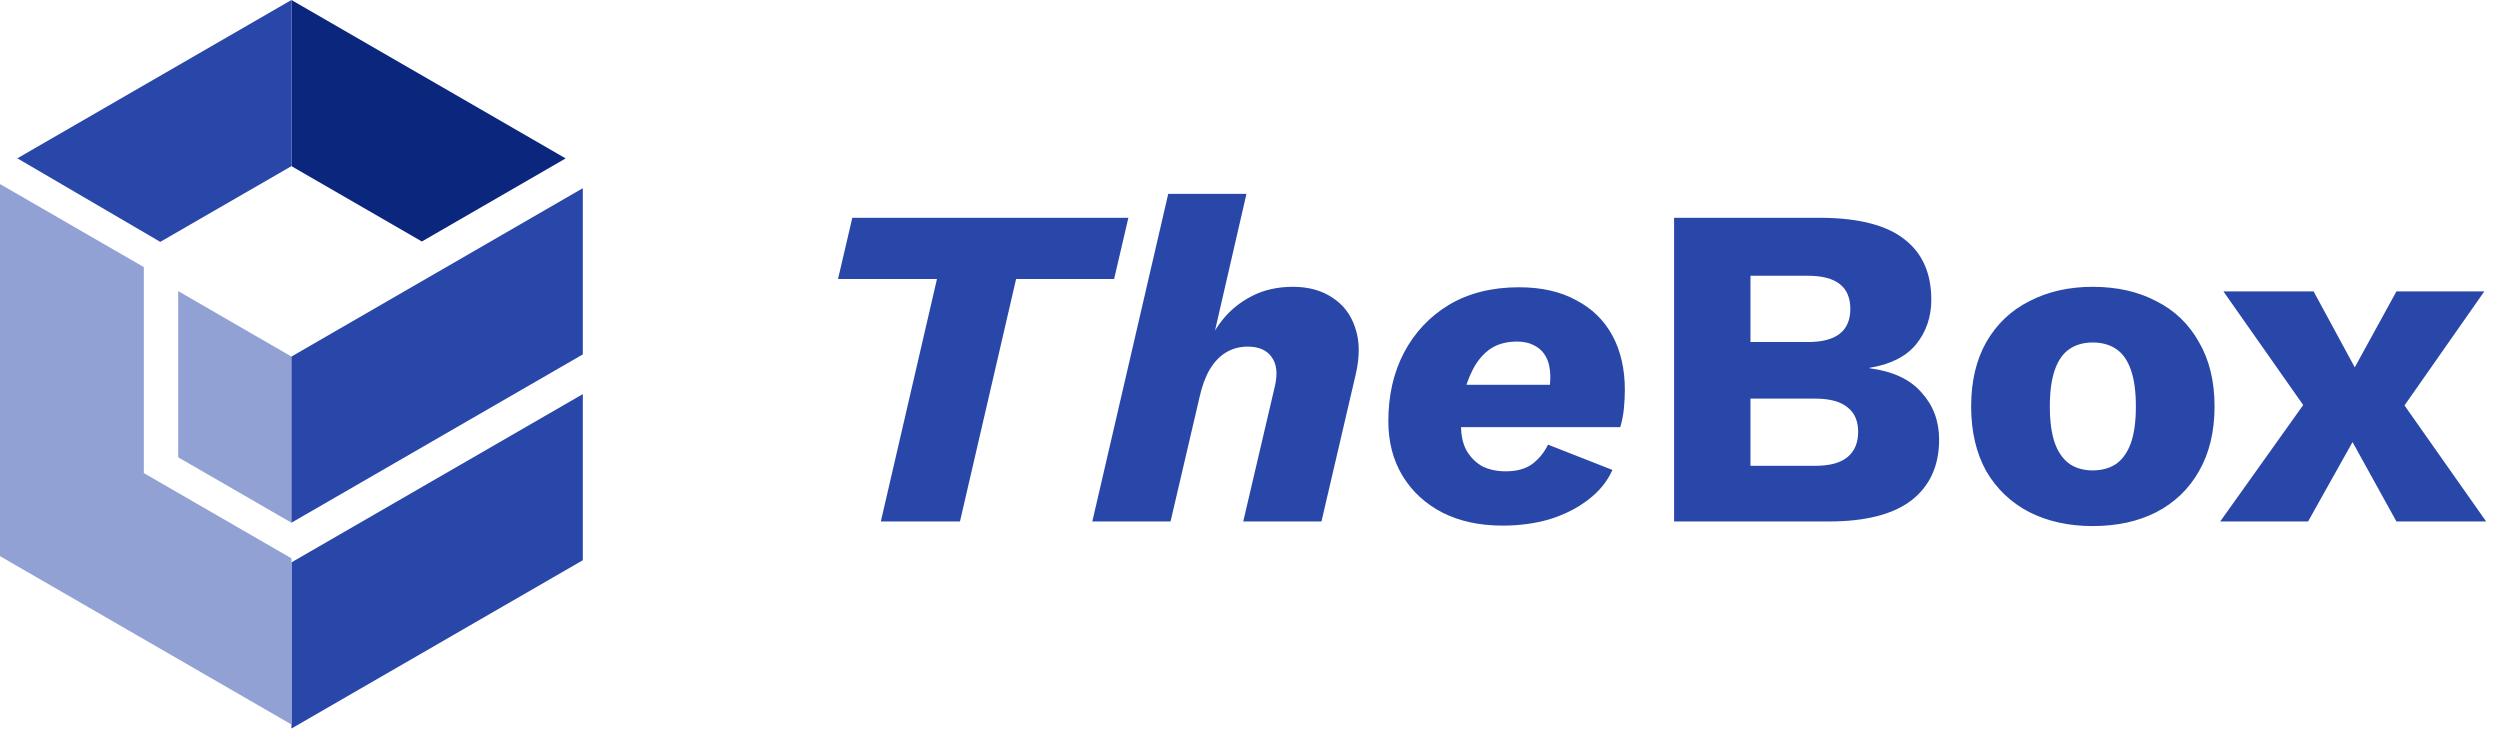
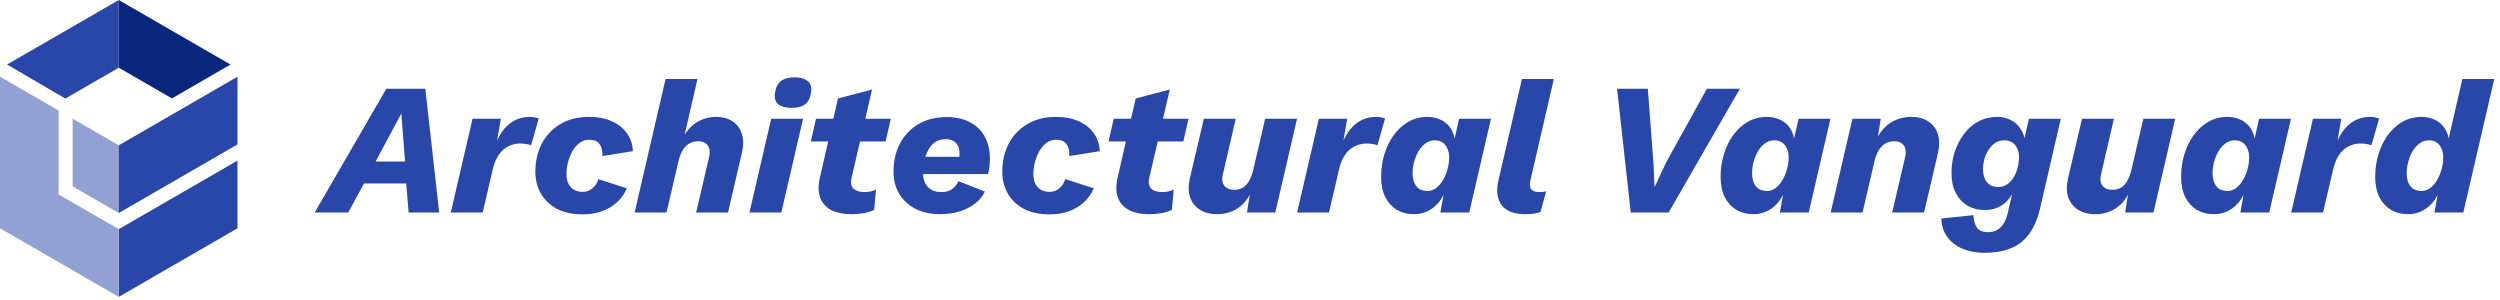
- <svg xmlns="http://www.w3.org/2000/svg" width="163" height="48" viewBox="0 0 163 48" fill="none">
+ <svg xmlns="http://www.w3.org/2000/svg" width="400" height="48" viewBox="0 0 400 48" fill="none">
  <path d="M19.002 36.667V47.5L38 36.527V25.695L19.002 36.667Z" fill="#2947A9" />
  <path d="M27.506 15.745L36.88 10.328L19.002 0V10.833L27.506 15.745Z" fill="#0B267D" />
  <path d="M11.618 18.98V29.816L19.002 34.08V23.248L11.618 18.98Z" fill="#91A1D4" />
  <path d="M38 12.27L19.002 23.248V34.08L38 23.106V12.27Z" fill="#2947A9" />
  <path d="M1.131 10.322L10.449 15.77L19.001 10.833V0L1.131 10.322Z" fill="#2947A9" />
-   <path d="M9.377 30.845V17.415L0 12V36.261L19.001 47.235V36.402L9.377 30.845Z" fill="#91A1D4" />
-   <path d="M73.57 14.2L72.64 18.19H66.25L62.59 34H57.43L61.09 18.19H54.64L55.57 14.2H73.57ZM71.219 34L76.169 12.64H81.269L79.019 22.42L78.509 23.14C78.769 22.3 79.159 21.55 79.679 20.89C80.199 20.23 80.849 19.7 81.629 19.3C82.409 18.9 83.299 18.7 84.299 18.7C85.299 18.7 86.149 18.93 86.849 19.39C87.569 19.85 88.069 20.5 88.349 21.34C88.649 22.18 88.669 23.18 88.409 24.34L86.159 34H81.059L83.129 25.15C83.309 24.35 83.239 23.73 82.919 23.29C82.599 22.83 82.079 22.6 81.359 22.6C80.819 22.6 80.339 22.73 79.919 22.99C79.519 23.23 79.169 23.6 78.869 24.1C78.589 24.58 78.369 25.18 78.209 25.9L76.319 34H71.219ZM97.96 34.27C96.48 34.27 95.18 33.99 94.06 33.43C92.94 32.85 92.07 32.05 91.45 31.03C90.83 30.01 90.52 28.82 90.52 27.46C90.52 25.78 90.86 24.29 91.54 22.99C92.24 21.67 93.22 20.63 94.48 19.87C95.76 19.11 97.28 18.73 99.04 18.73C100.5 18.73 101.74 19.01 102.76 19.57C103.8 20.11 104.59 20.88 105.13 21.88C105.67 22.88 105.94 24.06 105.94 25.42C105.94 25.8 105.92 26.2 105.88 26.62C105.84 27.04 105.76 27.45 105.64 27.85H93.82V25.09H102.31L100.9 25.87C100.98 25.59 101.03 25.35 101.05 25.15C101.07 24.95 101.08 24.76 101.08 24.58C101.08 24.06 100.99 23.63 100.81 23.29C100.63 22.95 100.38 22.7 100.06 22.54C99.74 22.36 99.36 22.27 98.92 22.27C98.2 22.27 97.6 22.44 97.12 22.78C96.66 23.12 96.29 23.57 96.01 24.13C95.73 24.67 95.53 25.26 95.41 25.9C95.31 26.54 95.26 27.16 95.26 27.76C95.26 28.4 95.38 28.94 95.62 29.38C95.88 29.82 96.22 30.16 96.64 30.4C97.08 30.62 97.59 30.73 98.17 30.73C98.89 30.73 99.47 30.57 99.91 30.25C100.35 29.91 100.69 29.49 100.93 28.99L105.13 30.64C104.79 31.4 104.26 32.05 103.54 32.59C102.84 33.13 102.01 33.55 101.05 33.85C100.11 34.13 99.08 34.27 97.96 34.27ZM109.151 34V14.2H118.781C121.221 14.22 123.021 14.69 124.181 15.61C125.341 16.51 125.921 17.82 125.921 19.54C125.921 20.66 125.591 21.63 124.931 22.45C124.271 23.25 123.261 23.76 121.901 23.98V24.01C123.421 24.21 124.551 24.74 125.291 25.6C126.051 26.44 126.431 27.46 126.431 28.66C126.431 30.36 125.831 31.68 124.631 32.62C123.431 33.54 121.631 34 119.231 34H109.151ZM114.131 30.37H118.361C119.301 30.37 120.001 30.18 120.461 29.8C120.921 29.42 121.151 28.87 121.151 28.15C121.151 27.45 120.921 26.92 120.461 26.56C120.001 26.18 119.301 25.99 118.361 25.99H114.131V30.37ZM114.131 22.3H117.881C119.721 22.3 120.641 21.58 120.641 20.14C120.641 18.7 119.721 17.98 117.881 17.98H114.131V22.3ZM136.439 18.7C138.019 18.7 139.399 19.01 140.579 19.63C141.779 20.23 142.709 21.12 143.369 22.3C144.049 23.46 144.389 24.86 144.389 26.5C144.389 28.14 144.049 29.55 143.369 30.73C142.709 31.89 141.779 32.78 140.579 33.4C139.399 34 138.019 34.3 136.439 34.3C134.899 34.3 133.529 34 132.329 33.4C131.129 32.78 130.189 31.89 129.509 30.73C128.849 29.55 128.519 28.14 128.519 26.5C128.519 24.86 128.849 23.46 129.509 22.3C130.189 21.12 131.129 20.23 132.329 19.63C133.529 19.01 134.899 18.7 136.439 18.7ZM136.439 22.33C135.859 22.33 135.359 22.47 134.939 22.75C134.519 23.03 134.199 23.48 133.979 24.1C133.759 24.72 133.649 25.52 133.649 26.5C133.649 27.48 133.759 28.28 133.979 28.9C134.199 29.5 134.519 29.95 134.939 30.25C135.359 30.53 135.859 30.67 136.439 30.67C137.039 30.67 137.549 30.53 137.969 30.25C138.389 29.95 138.709 29.5 138.929 28.9C139.149 28.28 139.259 27.48 139.259 26.5C139.259 25.52 139.149 24.72 138.929 24.1C138.709 23.48 138.389 23.03 137.969 22.75C137.549 22.47 137.039 22.33 136.439 22.33ZM150.847 19L154.507 25.75L156.187 25.6L162.097 34H156.247L152.467 27.16H150.697L144.967 19H150.847ZM161.977 19L156.307 27.1L154.417 26.98L150.487 34H144.757L150.787 25.54L152.527 25.78L156.247 19H161.977Z" fill="#2947A9" />
+   <path d="M9.377 31.11V17.68L0 12.265V36.527L19.001 47.5V36.667L9.377 31.11Z" fill="#91A1D4" />
+   <path d="M50.35 34L61.81 14.2H68.05L70.27 34H65.38L64.99 29.35H58.24L55.72 34H50.35ZM60.1 25.84H64.81L64.21 18.16L60.1 25.84ZM72.127 34L75.607 19H80.137L79.207 24.46L78.997 23.95C79.317 22.89 79.737 21.97 80.257 21.19C80.777 20.41 81.417 19.8 82.177 19.36C82.937 18.92 83.797 18.7 84.757 18.7C85.097 18.7 85.377 18.73 85.597 18.79C85.837 18.83 86.037 18.89 86.197 18.97L84.967 23.26C84.767 23.16 84.527 23.09 84.247 23.05C83.987 22.99 83.647 22.96 83.227 22.96C82.607 22.96 81.997 23.1 81.397 23.38C80.817 23.64 80.307 24.07 79.867 24.67C79.427 25.27 79.087 26.07 78.847 27.07L77.227 34H72.127ZM93.217 34.3C91.637 34.3 90.277 34.01 89.137 33.43C88.017 32.83 87.157 32.02 86.557 31C85.957 29.96 85.657 28.78 85.657 27.46C85.657 25.84 85.987 24.37 86.647 23.05C87.327 21.73 88.307 20.68 89.587 19.9C90.887 19.1 92.447 18.7 94.267 18.7C95.647 18.7 96.847 18.93 97.867 19.39C98.907 19.85 99.717 20.49 100.297 21.31C100.897 22.13 101.217 23.09 101.257 24.19L96.367 24.97C96.427 24.19 96.287 23.56 95.947 23.08C95.627 22.6 95.057 22.36 94.237 22.36C93.677 22.36 93.177 22.53 92.737 22.87C92.297 23.19 91.917 23.62 91.597 24.16C91.297 24.7 91.057 25.3 90.877 25.96C90.717 26.6 90.637 27.25 90.637 27.91C90.637 28.47 90.737 28.96 90.937 29.38C91.157 29.8 91.457 30.13 91.837 30.37C92.237 30.59 92.707 30.7 93.247 30.7C93.787 30.7 94.287 30.52 94.747 30.16C95.227 29.78 95.557 29.28 95.737 28.66L100.297 30.13C99.737 31.43 98.837 32.45 97.597 33.19C96.377 33.93 94.917 34.3 93.217 34.3ZM101.541 34L106.491 12.64H111.591L109.341 22.42L108.831 23.14C109.091 22.3 109.481 21.55 110.001 20.89C110.521 20.23 111.171 19.7 111.951 19.3C112.731 18.9 113.621 18.7 114.621 18.7C115.621 18.7 116.471 18.93 117.171 19.39C117.891 19.85 118.391 20.5 118.671 21.34C118.971 22.18 118.991 23.18 118.731 24.34L116.481 34H111.381L113.451 25.15C113.631 24.35 113.561 23.73 113.241 23.29C112.921 22.83 112.401 22.6 111.681 22.6C111.141 22.6 110.661 22.73 110.241 22.99C109.841 23.23 109.491 23.6 109.191 24.1C108.911 24.58 108.691 25.18 108.531 25.9L106.641 34H101.541ZM126.631 17.26C125.751 17.26 125.061 17.08 124.561 16.72C124.081 16.36 123.891 15.78 123.991 14.98C124.091 14.06 124.401 13.4 124.921 13C125.441 12.58 126.171 12.37 127.111 12.37C128.011 12.37 128.701 12.56 129.181 12.94C129.681 13.32 129.881 13.88 129.781 14.62C129.681 15.6 129.361 16.29 128.821 16.69C128.301 17.07 127.571 17.26 126.631 17.26ZM128.491 19L125.011 34H119.911L123.391 19H128.491ZM136.203 34.27C134.963 34.27 133.913 34.06 133.053 33.64C132.193 33.2 131.593 32.55 131.253 31.69C130.913 30.83 130.883 29.77 131.163 28.51L134.073 15.76L139.533 14.32L136.263 28.39C136.063 29.17 136.153 29.76 136.533 30.16C136.933 30.54 137.513 30.73 138.273 30.73C138.733 30.73 139.103 30.69 139.383 30.61C139.683 30.53 139.943 30.43 140.163 30.31L139.863 33.58C139.323 33.84 138.743 34.02 138.123 34.12C137.503 34.22 136.863 34.27 136.203 34.27ZM129.723 22.63L130.563 19H142.533L141.693 22.63H129.723ZM150.401 34.27C148.921 34.27 147.621 33.99 146.501 33.43C145.381 32.85 144.511 32.05 143.891 31.03C143.271 30.01 142.961 28.82 142.961 27.46C142.961 25.78 143.301 24.29 143.981 22.99C144.681 21.67 145.661 20.63 146.921 19.87C148.201 19.11 149.721 18.73 151.481 18.73C152.941 18.73 154.181 19.01 155.201 19.57C156.241 20.11 157.031 20.88 157.571 21.88C158.111 22.88 158.381 24.06 158.381 25.42C158.381 25.8 158.361 26.2 158.321 26.62C158.281 27.04 158.201 27.45 158.081 27.85H146.261V25.09H154.751L153.341 25.87C153.421 25.59 153.471 25.35 153.491 25.15C153.511 24.95 153.521 24.76 153.521 24.58C153.521 24.06 153.431 23.63 153.251 23.29C153.071 22.95 152.821 22.7 152.501 22.54C152.181 22.36 151.801 22.27 151.361 22.27C150.641 22.27 150.041 22.44 149.561 22.78C149.101 23.12 148.731 23.57 148.451 24.13C148.171 24.67 147.971 25.26 147.851 25.9C147.751 26.54 147.701 27.16 147.701 27.76C147.701 28.4 147.821 28.94 148.061 29.38C148.321 29.82 148.661 30.16 149.081 30.4C149.521 30.62 150.031 30.73 150.611 30.73C151.331 30.73 151.911 30.57 152.351 30.25C152.791 29.91 153.131 29.49 153.371 28.99L157.571 30.64C157.231 31.4 156.701 32.05 155.981 32.59C155.281 33.13 154.451 33.55 153.491 33.85C152.551 34.13 151.521 34.27 150.401 34.27ZM167.924 34.3C166.344 34.3 164.984 34.01 163.844 33.43C162.724 32.83 161.864 32.02 161.264 31C160.664 29.96 160.364 28.78 160.364 27.46C160.364 25.84 160.694 24.37 161.354 23.05C162.034 21.73 163.014 20.68 164.294 19.9C165.594 19.1 167.154 18.7 168.974 18.7C170.354 18.7 171.554 18.93 172.574 19.39C173.614 19.85 174.424 20.49 175.004 21.31C175.604 22.13 175.924 23.09 175.964 24.19L171.074 24.97C171.134 24.19 170.994 23.56 170.654 23.08C170.334 22.6 169.764 22.36 168.944 22.36C168.384 22.36 167.884 22.53 167.444 22.87C167.004 23.19 166.624 23.62 166.304 24.16C166.004 24.7 165.764 25.3 165.584 25.96C165.424 26.6 165.344 27.25 165.344 27.91C165.344 28.47 165.444 28.96 165.644 29.38C165.864 29.8 166.164 30.13 166.544 30.37C166.944 30.59 167.414 30.7 167.954 30.7C168.494 30.7 168.994 30.52 169.454 30.16C169.934 29.78 170.264 29.28 170.444 28.66L175.004 30.13C174.444 31.43 173.544 32.45 172.304 33.19C171.084 33.93 169.624 34.3 167.924 34.3ZM183.84 34.27C182.6 34.27 181.55 34.06 180.69 33.64C179.83 33.2 179.23 32.55 178.89 31.69C178.55 30.83 178.52 29.77 178.8 28.51L181.71 15.76L187.17 14.32L183.9 28.39C183.7 29.17 183.79 29.76 184.17 30.16C184.57 30.54 185.15 30.73 185.91 30.73C186.37 30.73 186.74 30.69 187.02 30.61C187.32 30.53 187.58 30.43 187.8 30.31L187.5 33.58C186.96 33.84 186.38 34.02 185.76 34.12C185.14 34.22 184.5 34.27 183.84 34.27ZM177.36 22.63L178.2 19H190.17L189.33 22.63H177.36ZM194.717 34.27C193.657 34.27 192.757 34.04 192.017 33.58C191.277 33.12 190.747 32.47 190.427 31.63C190.127 30.77 190.107 29.75 190.367 28.57L192.617 19H197.717L195.677 27.82C195.477 28.64 195.547 29.27 195.887 29.71C196.247 30.15 196.777 30.37 197.477 30.37C198.017 30.37 198.487 30.25 198.887 30.01C199.287 29.75 199.617 29.38 199.877 28.9C200.157 28.4 200.377 27.8 200.537 27.1L202.427 19H207.527L204.047 34H199.517L200.267 29.23L200.537 29.68C200.117 31.16 199.387 32.3 198.347 33.1C197.327 33.88 196.117 34.27 194.717 34.27ZM207.537 34L211.017 19H215.547L214.617 24.46L214.407 23.95C214.727 22.89 215.147 21.97 215.667 21.19C216.187 20.41 216.827 19.8 217.587 19.36C218.347 18.92 219.207 18.7 220.167 18.7C220.507 18.7 220.787 18.73 221.007 18.79C221.247 18.83 221.447 18.89 221.607 18.97L220.377 23.26C220.177 23.16 219.937 23.09 219.657 23.05C219.397 22.99 219.057 22.96 218.637 22.96C218.017 22.96 217.407 23.1 216.807 23.38C216.227 23.64 215.717 24.07 215.277 24.67C214.837 25.27 214.497 26.07 214.257 27.07L212.637 34H207.537ZM226.197 34.27C225.197 34.27 224.297 34.04 223.497 33.58C222.717 33.1 222.097 32.42 221.637 31.54C221.197 30.64 220.977 29.54 220.977 28.24C220.977 27.04 221.147 25.87 221.487 24.73C221.827 23.59 222.317 22.57 222.957 21.67C223.617 20.75 224.397 20.03 225.297 19.51C226.217 18.97 227.247 18.7 228.387 18.7C229.047 18.7 229.677 18.82 230.277 19.06C230.897 19.3 231.417 19.67 231.837 20.17C232.277 20.67 232.577 21.33 232.737 22.15L233.457 19H238.557L235.077 34H230.457L230.967 31.18C230.487 32.14 229.827 32.9 228.987 33.46C228.147 34 227.217 34.27 226.197 34.27ZM228.417 30.55C228.917 30.55 229.377 30.39 229.797 30.07C230.217 29.75 230.577 29.33 230.877 28.81C231.197 28.27 231.437 27.69 231.597 27.07C231.777 26.43 231.867 25.8 231.867 25.18C231.867 24.62 231.767 24.14 231.567 23.74C231.387 23.32 231.127 23 230.787 22.78C230.447 22.56 230.037 22.45 229.557 22.45C228.997 22.45 228.497 22.62 228.057 22.96C227.617 23.28 227.247 23.7 226.947 24.22C226.647 24.74 226.417 25.31 226.257 25.93C226.097 26.53 226.017 27.11 226.017 27.67C226.017 28.27 226.107 28.79 226.287 29.23C226.467 29.65 226.727 29.98 227.067 30.22C227.427 30.44 227.877 30.55 228.417 30.55ZM244.052 34.27C242.252 34.27 240.982 33.78 240.242 32.8C239.522 31.8 239.362 30.47 239.762 28.81L243.512 12.64H248.612L244.892 28.75C244.712 29.41 244.742 29.91 244.982 30.25C245.222 30.57 245.662 30.73 246.302 30.73C246.542 30.73 246.752 30.72 246.932 30.7C247.112 30.68 247.262 30.65 247.382 30.61L246.482 33.91C246.162 34.05 245.812 34.14 245.432 34.18C245.052 34.24 244.592 34.27 244.052 34.27ZM278.381 14.2L266.981 34H260.921L258.731 14.2H263.651L264.551 26.05L264.731 29.95L266.531 26.08L273.101 14.2H278.381ZM280.513 34.27C279.513 34.27 278.613 34.04 277.813 33.58C277.033 33.1 276.413 32.42 275.953 31.54C275.513 30.64 275.293 29.54 275.293 28.24C275.293 27.04 275.463 25.87 275.803 24.73C276.143 23.59 276.633 22.57 277.273 21.67C277.933 20.75 278.713 20.03 279.613 19.51C280.533 18.97 281.563 18.7 282.703 18.7C283.363 18.7 283.993 18.82 284.593 19.06C285.213 19.3 285.733 19.67 286.153 20.17C286.593 20.67 286.893 21.33 287.053 22.15L287.773 19H292.873L289.393 34H284.773L285.283 31.18C284.803 32.14 284.143 32.9 283.303 33.46C282.463 34 281.533 34.27 280.513 34.27ZM282.733 30.55C283.233 30.55 283.693 30.39 284.113 30.07C284.533 29.75 284.893 29.33 285.193 28.81C285.513 28.27 285.753 27.69 285.913 27.07C286.093 26.43 286.183 25.8 286.183 25.18C286.183 24.62 286.083 24.14 285.883 23.74C285.703 23.32 285.443 23 285.103 22.78C284.763 22.56 284.353 22.45 283.873 22.45C283.313 22.45 282.813 22.62 282.373 22.96C281.933 23.28 281.563 23.7 281.263 24.22C280.963 24.74 280.733 25.31 280.573 25.93C280.413 26.53 280.333 27.11 280.333 27.67C280.333 28.27 280.423 28.79 280.603 29.23C280.783 29.65 281.043 29.98 281.383 30.22C281.743 30.44 282.193 30.55 282.733 30.55ZM292.908 34L296.388 19H300.918L300.168 23.77L299.898 23.35C300.318 21.85 301.058 20.7 302.118 19.9C303.178 19.1 304.408 18.7 305.808 18.7C306.888 18.7 307.788 18.94 308.508 19.42C309.248 19.88 309.758 20.54 310.038 21.4C310.338 22.26 310.348 23.3 310.068 24.52L307.848 34H302.748L304.818 25.15C304.998 24.35 304.928 23.73 304.608 23.29C304.288 22.83 303.768 22.6 303.048 22.6C302.508 22.6 302.028 22.73 301.608 22.99C301.208 23.23 300.858 23.6 300.558 24.1C300.278 24.58 300.058 25.18 299.898 25.9L298.008 34H292.908ZM317.548 40.45C316.648 40.45 315.778 40.34 314.938 40.12C314.118 39.9 313.388 39.56 312.748 39.1C312.108 38.64 311.598 38.06 311.218 37.36C310.838 36.68 310.638 35.88 310.618 34.96L315.748 34.42C315.788 35.26 315.968 35.92 316.288 36.4C316.628 36.9 317.248 37.15 318.148 37.15C318.648 37.15 319.098 37.04 319.498 36.82C319.918 36.6 320.278 36.24 320.578 35.74C320.898 35.24 321.148 34.56 321.328 33.7L322.438 28.9H322.708C322.388 30.42 321.778 31.59 320.878 32.41C319.978 33.21 318.858 33.61 317.518 33.61C316.518 33.61 315.618 33.38 314.818 32.92C314.018 32.44 313.388 31.76 312.928 30.88C312.468 29.98 312.238 28.92 312.238 27.7C312.238 26.5 312.408 25.37 312.748 24.31C313.108 23.23 313.608 22.27 314.248 21.43C314.888 20.57 315.658 19.9 316.558 19.42C317.458 18.94 318.468 18.7 319.588 18.7C320.368 18.7 321.088 18.87 321.748 19.21C322.428 19.55 322.978 20.08 323.398 20.8C323.838 21.5 324.048 22.4 324.028 23.5L323.428 24.25L324.628 19H329.728L326.428 33.28C326.008 35.06 325.398 36.47 324.598 37.51C323.818 38.55 322.838 39.3 321.658 39.76C320.478 40.22 319.108 40.45 317.548 40.45ZM319.768 29.92C320.428 29.92 320.998 29.69 321.478 29.23C321.978 28.77 322.358 28.18 322.618 27.46C322.898 26.72 323.038 25.94 323.038 25.12C323.038 24.58 322.938 24.11 322.738 23.71C322.558 23.31 322.288 23 321.928 22.78C321.588 22.56 321.178 22.45 320.698 22.45C319.978 22.45 319.358 22.69 318.838 23.17C318.338 23.63 317.948 24.22 317.668 24.94C317.408 25.64 317.278 26.36 317.278 27.1C317.278 27.94 317.488 28.62 317.908 29.14C318.328 29.66 318.948 29.92 319.768 29.92ZM335.224 34.27C334.164 34.27 333.264 34.04 332.524 33.58C331.784 33.12 331.254 32.47 330.934 31.63C330.634 30.77 330.614 29.75 330.874 28.57L333.124 19H338.224L336.184 27.82C335.984 28.64 336.054 29.27 336.394 29.71C336.754 30.15 337.284 30.37 337.984 30.37C338.524 30.37 338.994 30.25 339.394 30.01C339.794 29.75 340.124 29.38 340.384 28.9C340.664 28.4 340.884 27.8 341.044 27.1L342.934 19H348.034L344.554 34H340.024L340.774 29.23L341.044 29.68C340.624 31.16 339.894 32.3 338.854 33.1C337.834 33.88 336.624 34.27 335.224 34.27ZM354.195 34.27C353.195 34.27 352.295 34.04 351.495 33.58C350.715 33.1 350.095 32.42 349.635 31.54C349.195 30.64 348.975 29.54 348.975 28.24C348.975 27.04 349.145 25.87 349.485 24.73C349.825 23.59 350.315 22.57 350.955 21.67C351.615 20.75 352.395 20.03 353.295 19.51C354.215 18.97 355.245 18.7 356.385 18.7C357.045 18.7 357.675 18.82 358.275 19.06C358.895 19.3 359.415 19.67 359.835 20.17C360.275 20.67 360.575 21.33 360.735 22.15L361.455 19H366.555L363.075 34H358.455L358.965 31.18C358.485 32.14 357.825 32.9 356.985 33.46C356.145 34 355.215 34.27 354.195 34.27ZM356.415 30.55C356.915 30.55 357.375 30.39 357.795 30.07C358.215 29.75 358.575 29.33 358.875 28.81C359.195 28.27 359.435 27.69 359.595 27.07C359.775 26.43 359.865 25.8 359.865 25.18C359.865 24.62 359.765 24.14 359.565 23.74C359.385 23.32 359.125 23 358.785 22.78C358.445 22.56 358.035 22.45 357.555 22.45C356.995 22.45 356.495 22.62 356.055 22.96C355.615 23.28 355.245 23.7 354.945 24.22C354.645 24.74 354.415 25.31 354.255 25.93C354.095 26.53 354.015 27.11 354.015 27.67C354.015 28.27 354.105 28.79 354.285 29.23C354.465 29.65 354.725 29.98 355.065 30.22C355.425 30.44 355.875 30.55 356.415 30.55ZM366.59 34L370.07 19H374.6L373.67 24.46L373.46 23.95C373.78 22.89 374.2 21.97 374.72 21.19C375.24 20.41 375.88 19.8 376.64 19.36C377.4 18.92 378.26 18.7 379.22 18.7C379.56 18.7 379.84 18.73 380.06 18.79C380.3 18.83 380.5 18.89 380.66 18.97L379.43 23.26C379.23 23.16 378.99 23.09 378.71 23.05C378.45 22.99 378.11 22.96 377.69 22.96C377.07 22.96 376.46 23.1 375.86 23.38C375.28 23.64 374.77 24.07 374.33 24.67C373.89 25.27 373.55 26.07 373.31 27.07L371.69 34H366.59ZM385.25 34.27C384.25 34.27 383.35 34.04 382.55 33.58C381.77 33.1 381.15 32.42 380.69 31.54C380.25 30.64 380.03 29.54 380.03 28.24C380.03 27.04 380.2 25.87 380.54 24.73C380.88 23.59 381.37 22.57 382.01 21.67C382.67 20.75 383.45 20.03 384.35 19.51C385.27 18.97 386.3 18.7 387.44 18.7C388.1 18.7 388.73 18.82 389.33 19.06C389.95 19.3 390.47 19.67 390.89 20.17C391.33 20.67 391.63 21.33 391.79 22.15L393.98 12.64H399.08L394.13 34H389.51L390.02 31.18C389.54 32.14 388.88 32.9 388.04 33.46C387.2 34 386.27 34.27 385.25 34.27ZM387.47 30.55C387.97 30.55 388.43 30.39 388.85 30.07C389.27 29.75 389.63 29.33 389.93 28.81C390.25 28.27 390.49 27.69 390.65 27.07C390.83 26.43 390.92 25.8 390.92 25.18C390.92 24.62 390.82 24.14 390.62 23.74C390.44 23.32 390.18 23 389.84 22.78C389.5 22.56 389.09 22.45 388.61 22.45C388.05 22.45 387.55 22.62 387.11 22.96C386.67 23.28 386.3 23.7 386 24.22C385.7 24.74 385.47 25.31 385.31 25.93C385.15 26.53 385.07 27.11 385.07 27.67C385.07 28.27 385.16 28.79 385.34 29.23C385.52 29.65 385.78 29.98 386.12 30.22C386.48 30.44 386.93 30.55 387.47 30.55Z" fill="#2947A9" />
</svg>
